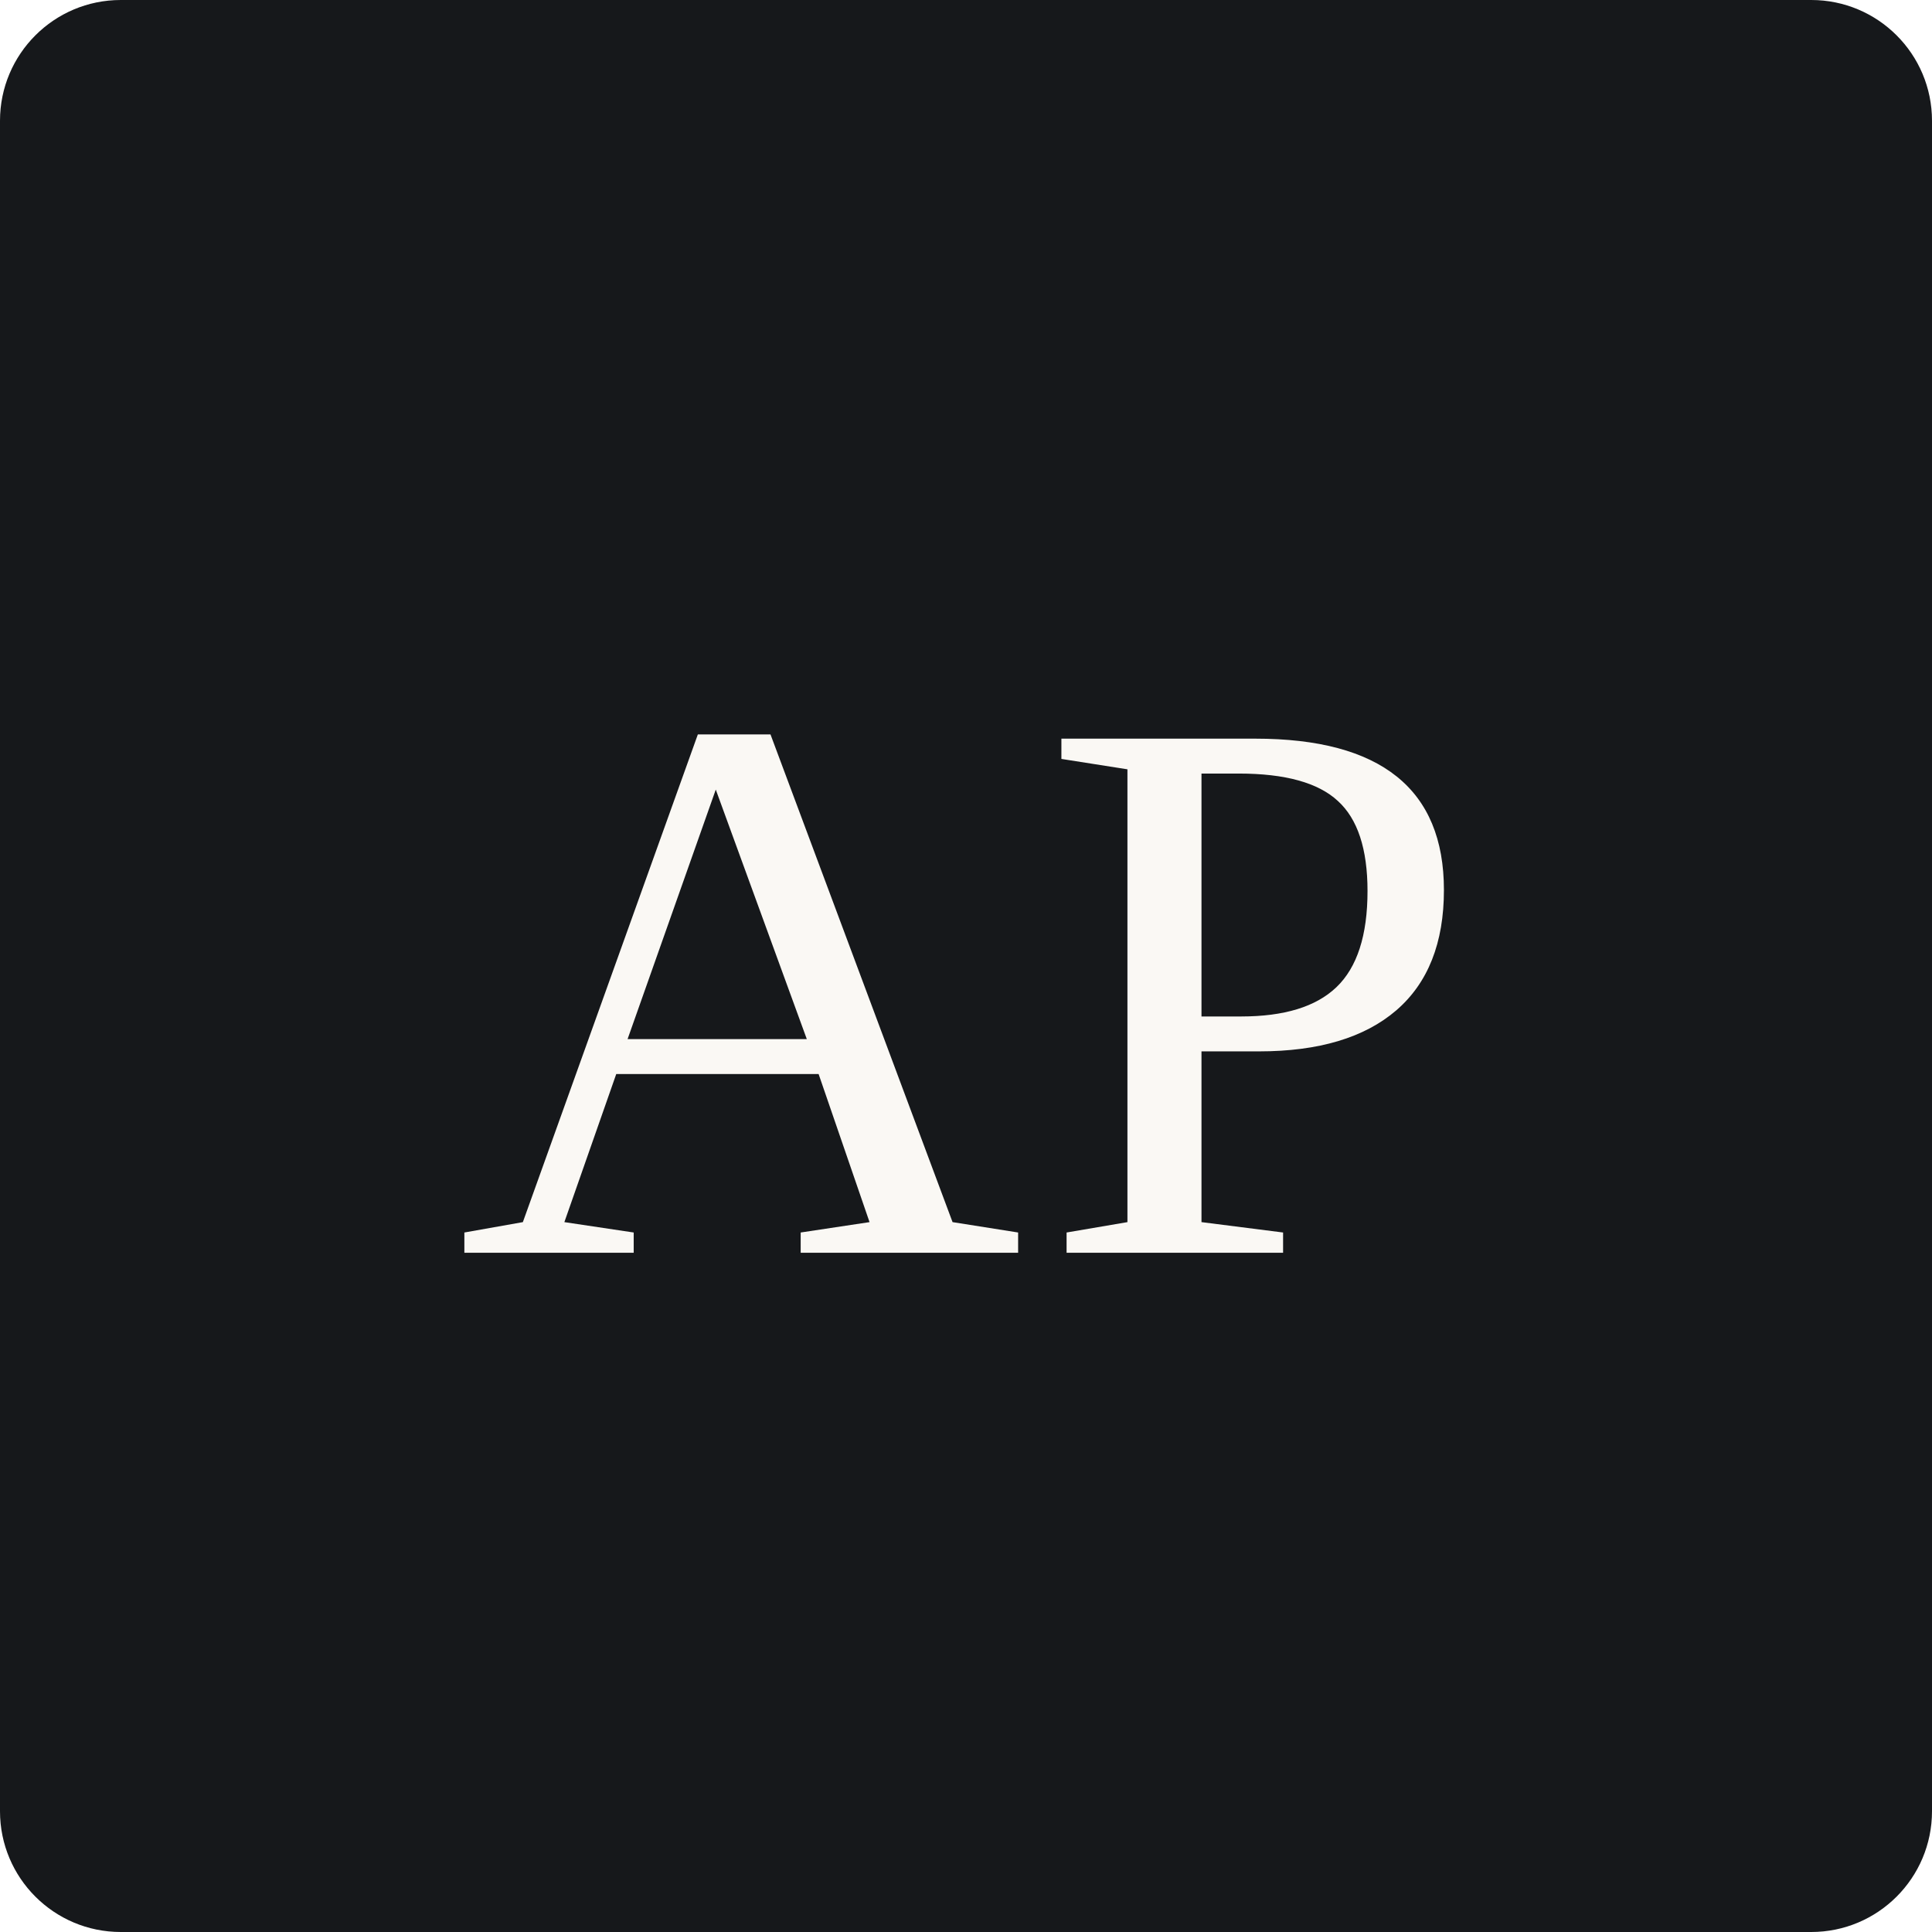
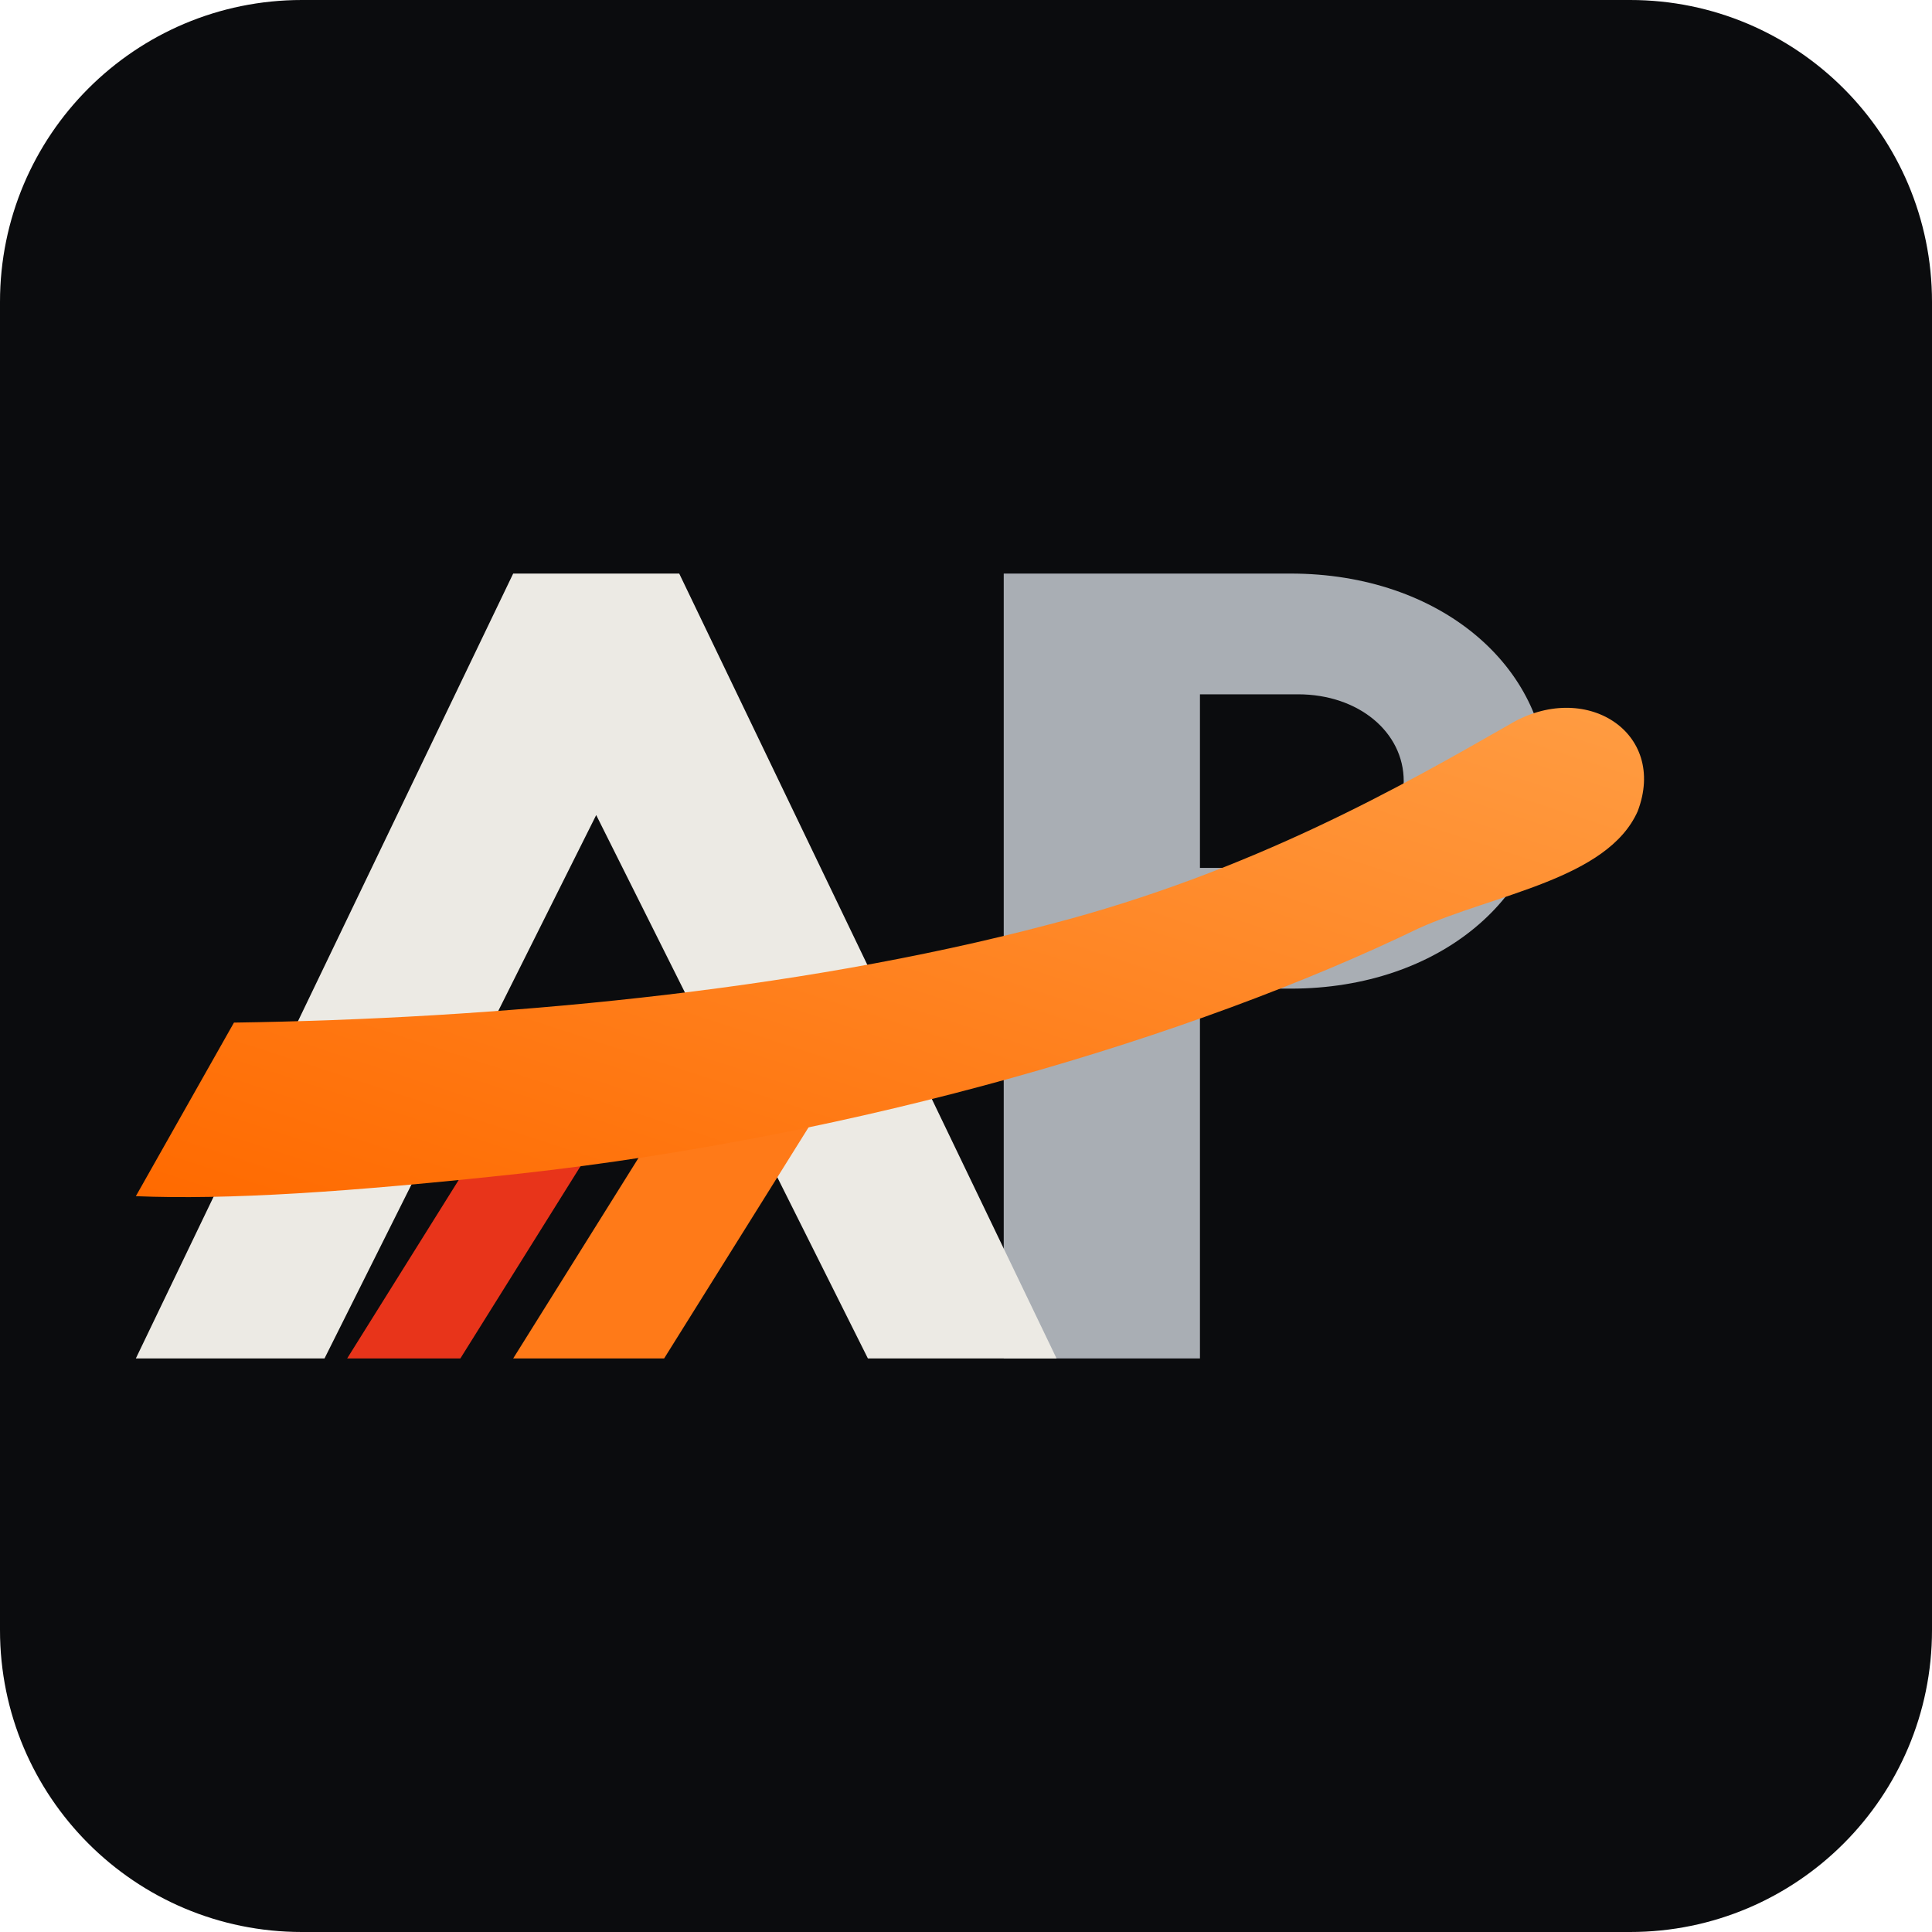
- <svg xmlns="http://www.w3.org/2000/svg" viewBox="0 0 64 64" role="img" aria-label="Abreu e Pereira">
-   <rect width="64" height="64" rx="4" fill="#16181b" />
-   <text x="32" y="41.5" font-family="Georgia, 'Times New Roman', serif" font-size="26" letter-spacing="0.5" fill="#faf8f4" text-anchor="middle">AP</text>
+ <svg xmlns="http://www.w3.org/2000/svg" viewBox="0 0 256 256" role="img" aria-label="Abreu e Pereira">
+   <defs>
+     <linearGradient id="m-laranja" x1="0" y1="1" x2="1" y2="0">
+       <stop offset="0" stop-color="#ff6a00" />
+       <stop offset="1" stop-color="#ff9c42" />
+     </linearGradient>
+   </defs>
+   <rect width="256" height="256" rx="40" fill="#0b0c0e" />
+   <g transform="translate(13 63) scale(0.5)">
+     <path fill-rule="evenodd" fill="#a9aeb4" d="M240 26 L316 26 C356 26 384 51 384 81 C384 111 356 136 316 136              L292 136 L292 234 L240 234 Z              M292 58 L318 58 C334 58 346 68 346 81 C346 94 334 104 318 104 L292 104 Z" />
+     <path fill="#eceae4" d="M110 26 L154 26 L254 234 L204 234 L132 90 L60 234 L10 234 Z" />
+     <path fill="#e8341a" d="M66 234 L116 154 L146 154 L96 234 Z" />
+     <path fill="#ff7a18" d="M110 234 L160 154 L200 154 L150 234 Z" />
+     <path fill="url(#m-laranja)" d="M36 145              C104 144 184 137 252 119              C306 105 346 82 374 66              C394 54 416 68 408 89              C400 107 370 111 350 120              C290 149 202 175 112 185              C66 190 34 192 10 191 Z" />
+   </g>
</svg>
